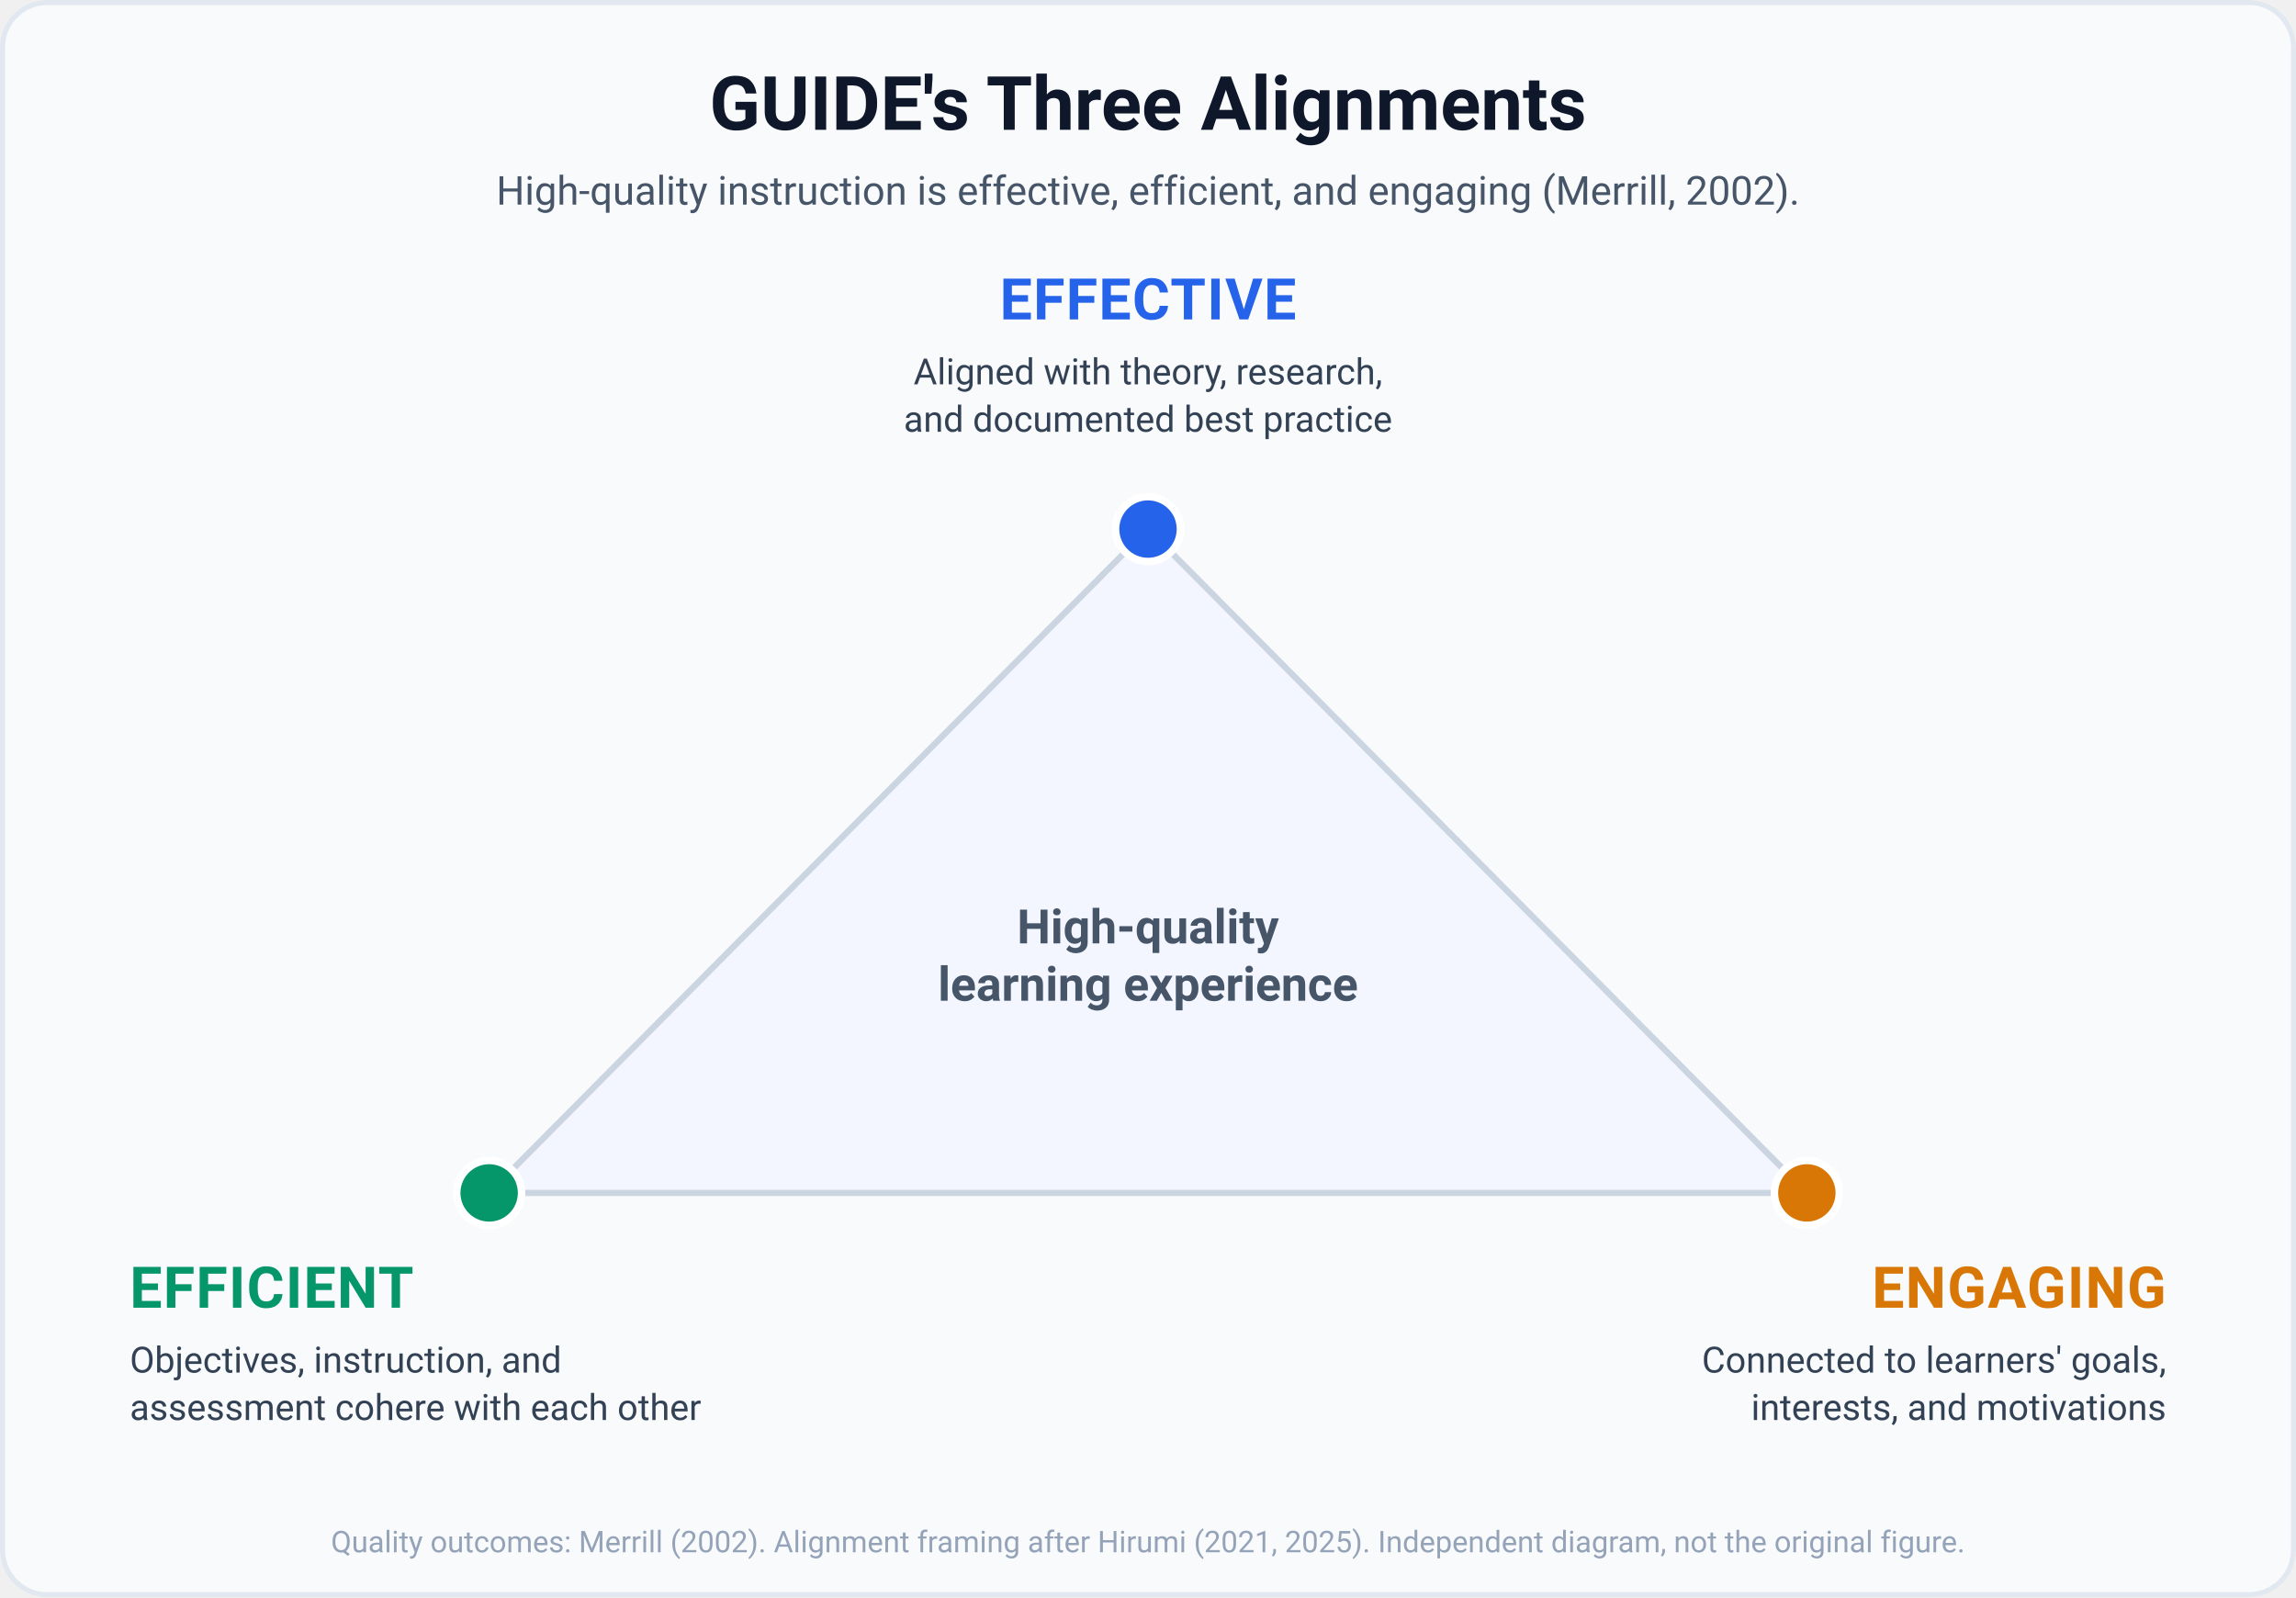
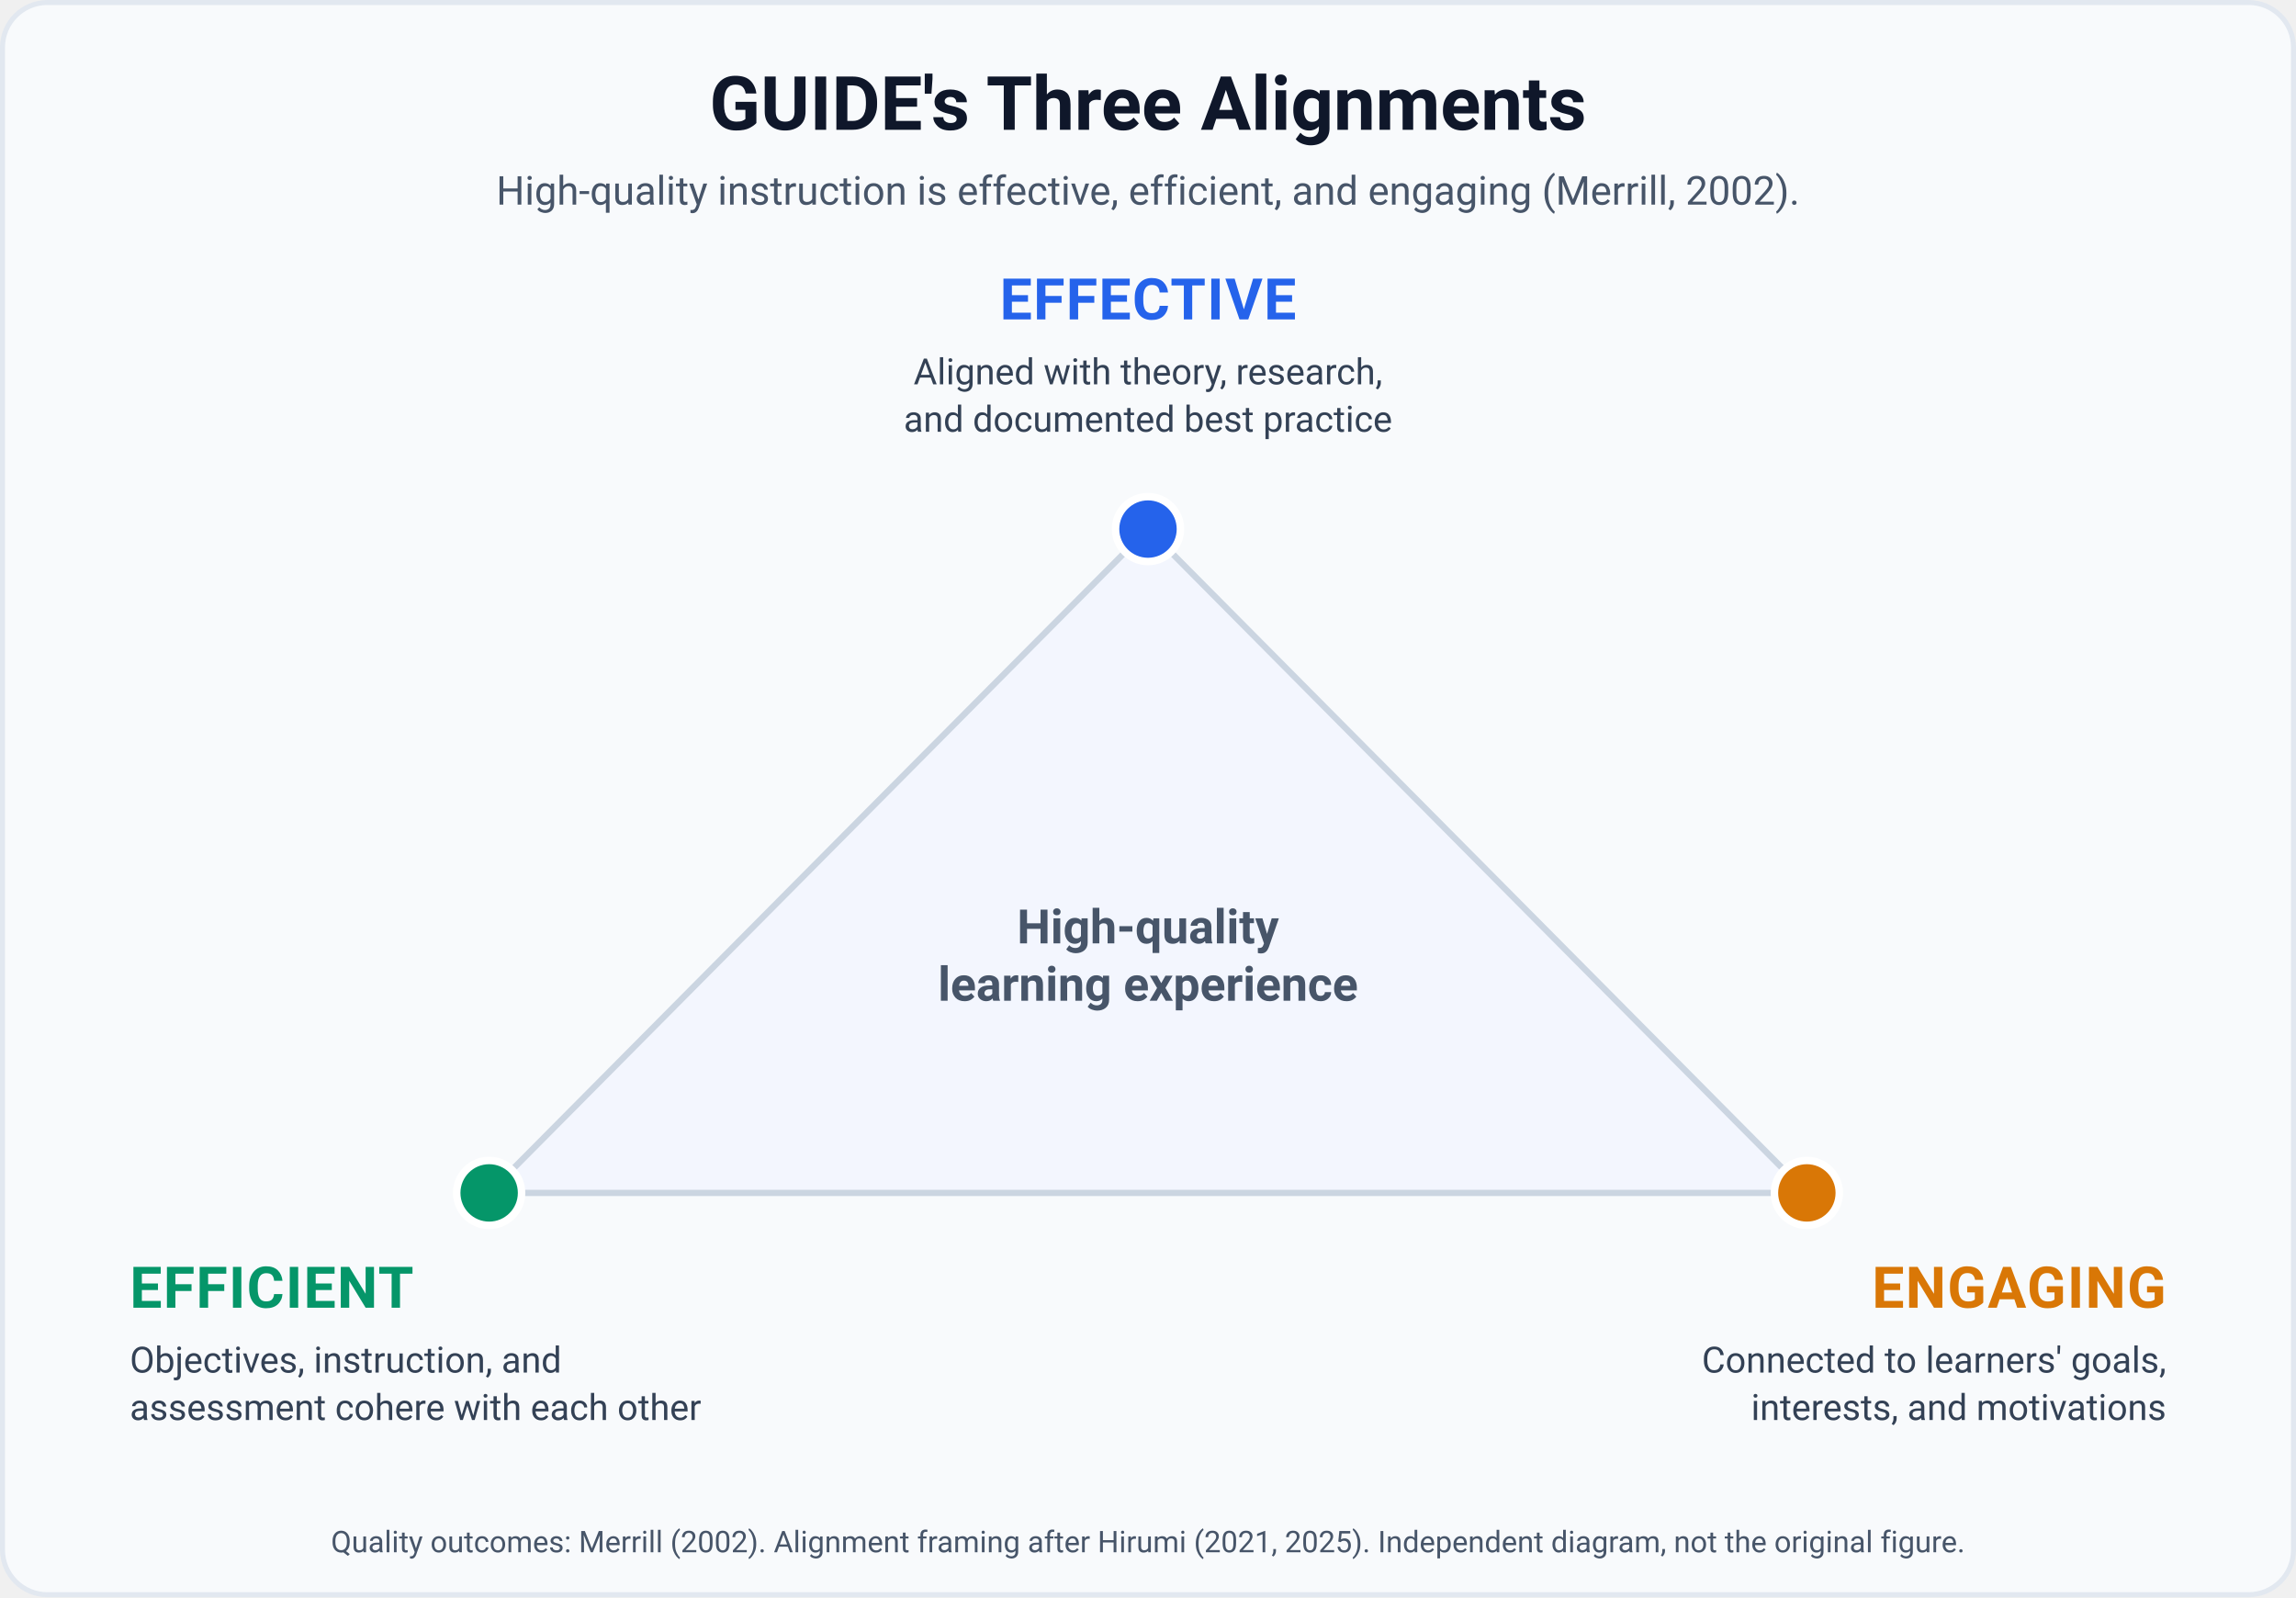
<svg xmlns="http://www.w3.org/2000/svg" viewBox="0 0 920 640" width="920" height="640" role="img" aria-label="GUIDE's Three Alignments: Effective, Efficient, and Engaging instruction">
  <rect x="1" y="1" width="918" height="638" rx="18" fill="#f8fafc" stroke="#e2e8f0" stroke-width="2" />
  <g font-family="'Segoe UI', system-ui, -apple-system, Roboto, Helvetica, Arial, sans-serif">
    <text x="460" y="52" text-anchor="middle" font-size="30" font-weight="700" fill="#0f172a">GUIDE's Three Alignments</text>
    <text x="460" y="82" text-anchor="middle" font-size="16" fill="#475569">High-quality instruction is effective, efficient, and engaging (Merrill, 2002).</text>
    <polygon points="460,212 196,478 724,478" fill="#eef2ff" fill-opacity="0.55" stroke="#cbd5e1" stroke-width="2.5" stroke-linejoin="round" />
    <text x="460" y="378" text-anchor="middle" font-size="19" font-weight="700" fill="#475569">High-quality</text>
    <text x="460" y="401" text-anchor="middle" font-size="19" font-weight="700" fill="#475569">learning experience</text>
    <circle cx="460" cy="212" r="13" fill="#2563eb" stroke="#ffffff" stroke-width="3" />
    <circle cx="196" cy="478" r="13" fill="#059669" stroke="#ffffff" stroke-width="3" />
    <circle cx="724" cy="478" r="13" fill="#d97706" stroke="#ffffff" stroke-width="3" />
    <text x="460" y="128" text-anchor="middle" font-size="23" font-weight="700" fill="#2563eb" letter-spacing="0.5">EFFECTIVE</text>
    <text x="460" y="154" text-anchor="middle" font-size="14.5" fill="#334155">Aligned with theory, research,</text>
    <text x="460" y="173" text-anchor="middle" font-size="14.5" fill="#334155">and documented best practice</text>
    <text x="52" y="524" font-size="23" font-weight="700" fill="#059669" letter-spacing="0.5">EFFICIENT</text>
    <text x="52" y="550" font-size="14.5" fill="#334155">Objectives, instruction, and</text>
    <text x="52" y="569" font-size="14.5" fill="#334155">assessment cohere with each other</text>
    <text x="868" y="524" text-anchor="end" font-size="23" font-weight="700" fill="#d97706" letter-spacing="0.5">ENGAGING</text>
    <text x="868" y="550" text-anchor="end" font-size="14.5" fill="#334155">Connected to learners' goals,</text>
    <text x="868" y="569" text-anchor="end" font-size="14.5" fill="#334155">interests, and motivations</text>
-     <text x="460" y="622" text-anchor="middle" font-size="12" fill="#94a3b8">Quality outcomes: Merrill (2002). Alignment framing after Hirumi (2021, 2025). Independent diagram, not the original figure.</text>
+     <text x="460" y="622" text-anchor="middle" font-size="12" fill="#475569">Quality outcomes: Merrill (2002). Alignment framing after Hirumi (2021, 2025). Independent diagram, not the original figure.</text>
  </g>
</svg>
